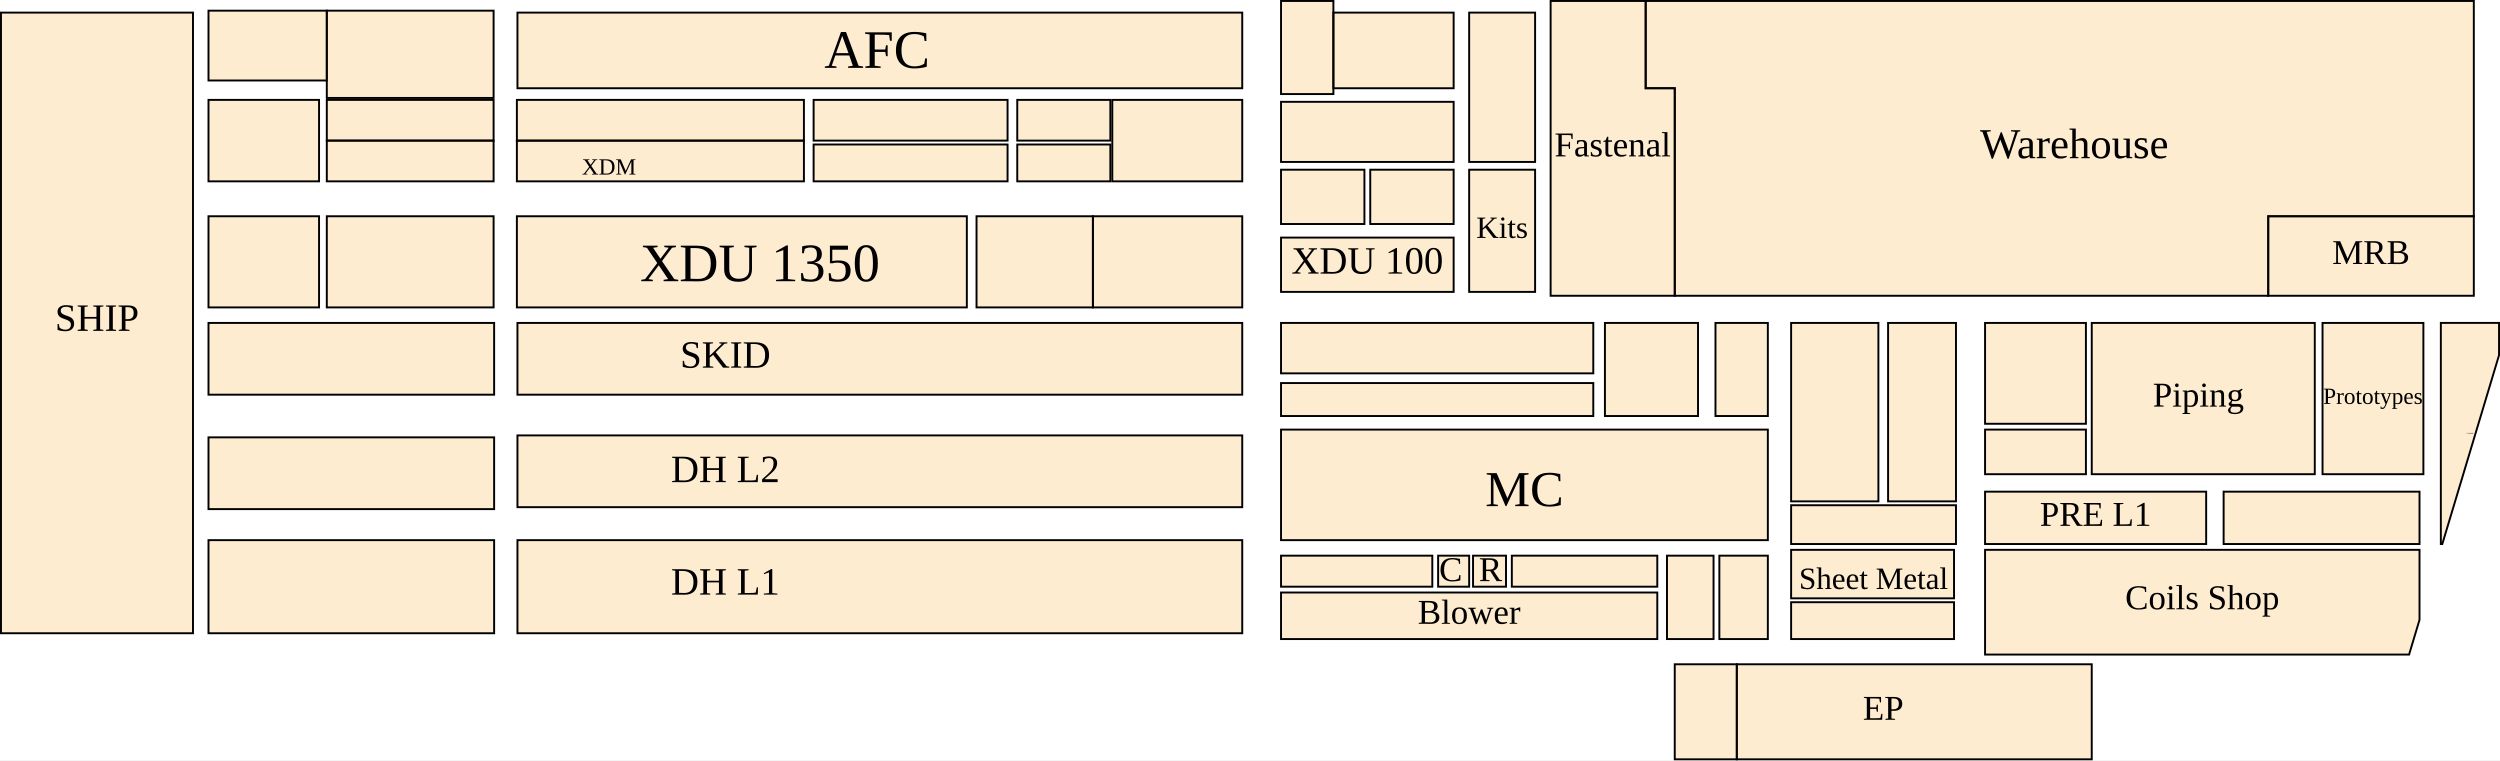
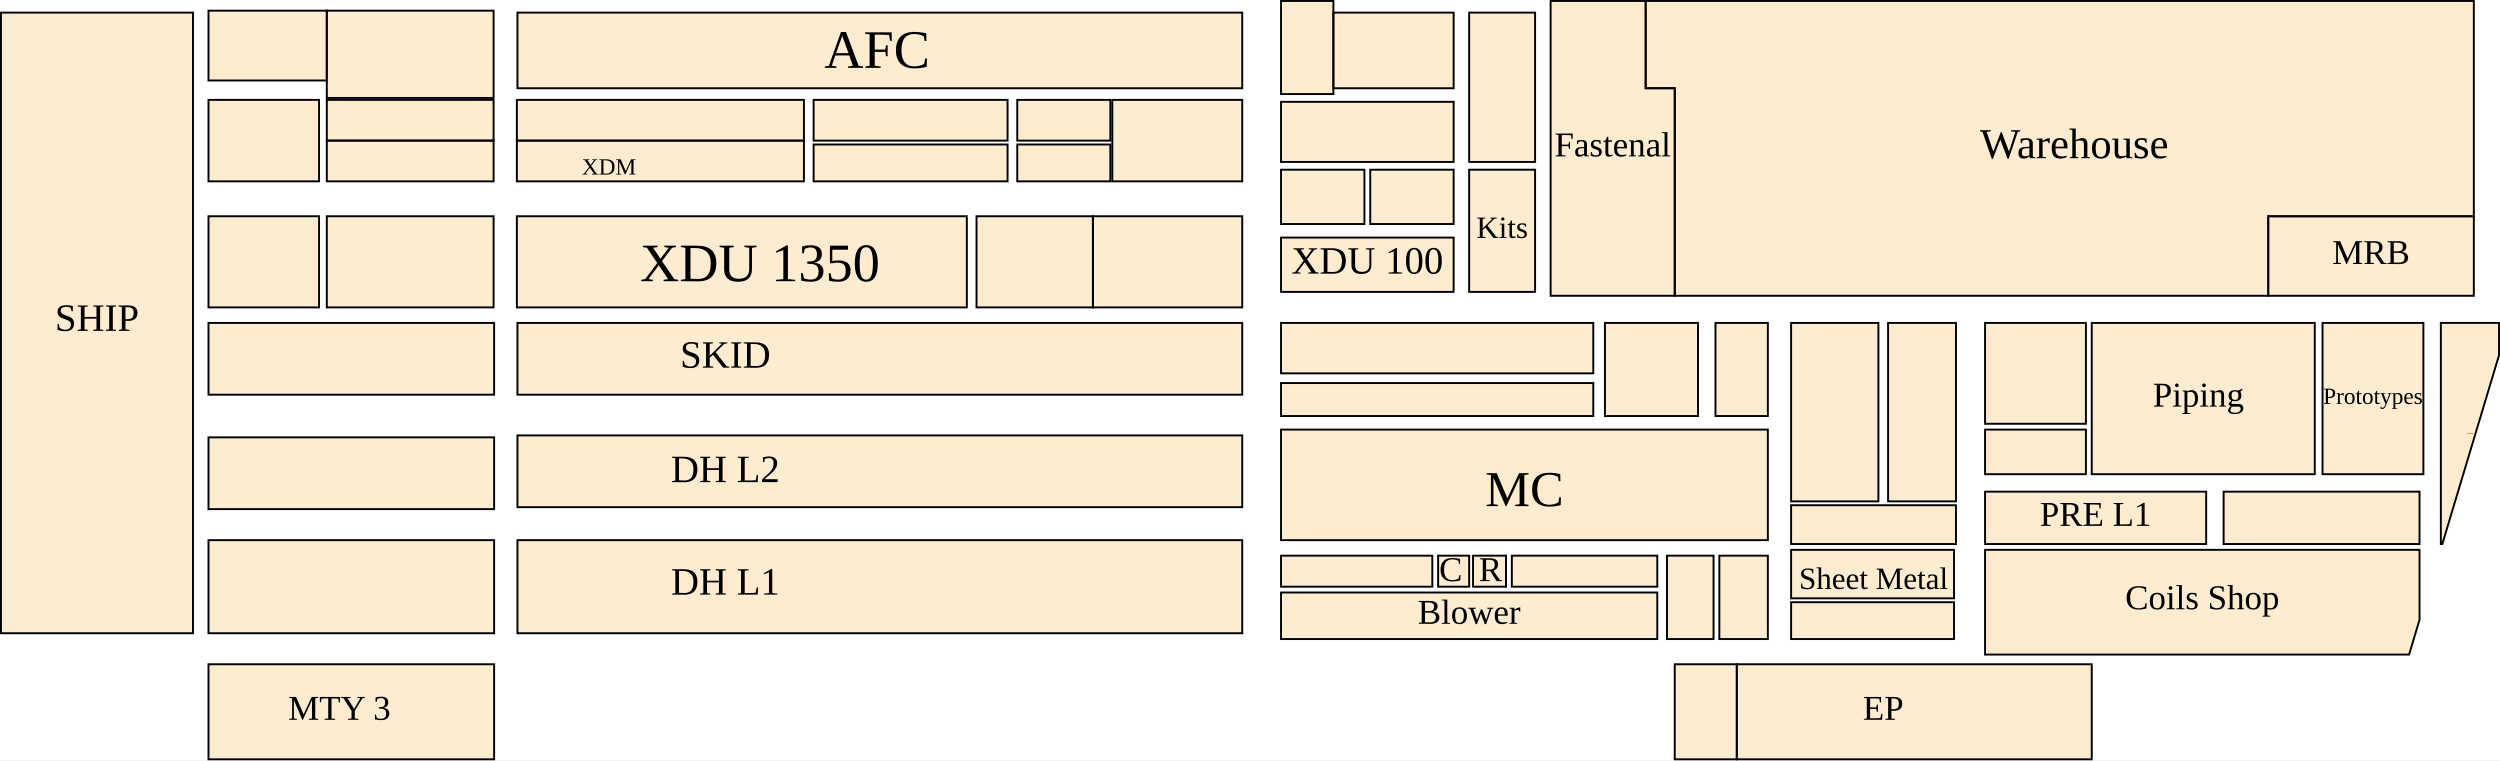
<svg xmlns="http://www.w3.org/2000/svg" viewBox="0 0 1289 392" width="100%" height="auto">
  <style>
  .bg { fill:#FFFFFF; }
  .stroke { fill:rgba(252,152,1,0.185); stroke:black; }
  .area { cursor:pointer; }
  .area:hover .stroke { stroke-width:2.5; }
  .area.dimmed .stroke { opacity:0.25; }
  .area.active .stroke { opacity:1; stroke:#FC9801; }  
  .area.selected .stroke { stroke-width:3; stroke:#FC9801; opacity:1; }
</style>
  <rect class="bg" x="0" y="0" width="1289" height="392" />
  <a href="?area=SHIP" target="_self">
    <g class="area" data-area="SHIP">
      <rect class="stroke" x="0.5" y="6.5" width="99" height="320" />
      <text x="50" y="166" class="area-label" font-size="20" text-anchor="middle" dominant-baseline="middle">SHIP</text>
    </g>
  </a>
  <a href="?area=AFC" target="_self">
    <g class="area" data-area="AFC">
      <path class="stroke" d="M107.5 5.5H168.5V41.5H107.5V5.5Z" />
      <path class="stroke" d="M266.799 6.5H640.5V45.5H266.799V6.5Z" />
      <path class="stroke" d="M168.5 5.5H254.5V50.5H168.5V5.5Z" />
      <path class="stroke" d="M660.5 0.5H687.5V48.5H660.5V0.5Z" />
      <path class="stroke" d="M687.5 6.5H749.5V45.5H687.5V6.5Z" />
      <path class="stroke" d="M660.5 52.5H749.5V83.5H660.5V52.5Z" />
      <path class="stroke" d="M660.5 87.5H703.5V115.5H660.5V87.5Z" />
      <path class="stroke" d="M706.5 87.5H749.5V115.5H706.5V87.5Z" />
      <path class="stroke" d="M757.5 6.5H791.5V83.5H757.5V6.5Z" />
      <text x="425" y="35" class="area-label" font-size="28">AFC</text>
    </g>
  </a>
  <a href="?area=XDU_1350" target="_self">
    <g class="area" data-area="XDU_1350">
      <rect class="stroke" x="563.5" y="111.5" width="77" height="47" />
      <rect class="stroke" x="107.5" y="111.5" width="57" height="47" />
      <rect class="stroke" x="168.5" y="111.5" width="86" height="47" />
      <rect class="stroke" x="266.5" y="111.5" width="232" height="47" />
      <rect class="stroke" x="503.5" y="111.5" width="60" height="47" />
      <text x="330" y="145" class="area-label" font-size="28">XDU 1350</text>
    </g>
  </a>
  <a href="?area=SKID" target="_self">
    <g class="area" data-area="SKID">
      <path class="stroke" d="M266.799 166.5H640.5V203.5H266.799V166.5Z" />
      <path class="stroke" d="M107.5 166.5H254.776V203.5H107.5V166.5Z" />
      <text x="374" y="185" class="area-label" font-size="20" text-anchor="middle" dominant-baseline="middle">SKID</text>
    </g>
  </a>
  <a href="?area=DH_L1" target="_self">
    <g class="area" data-area="DH_L1">
      <path class="stroke" d="M266.799 278.5H640.5V326.5H266.799V278.5Z" />
      <path class="stroke" d="M107.5 278.5H254.776V326.5H107.5V278.5Z" />
      <text x="374" y="302" class="area-label" font-size="20" text-anchor="middle" dominant-baseline="middle">DH L1</text>
    </g>
  </a>
  <a href="?area=DH_L2" target="_self">
    <g class="area" data-area="DH_L2">
      <path class="stroke" d="M266.799 224.5H640.5V261.5H266.799V224.5Z" />
      <path class="stroke" d="M107.5 225.5H254.776V262.5H107.5V225.5Z" />
      <text x="374" y="244" class="area-label" font-size="20" text-anchor="middle" dominant-baseline="middle">DH L2</text>
    </g>
  </a>
  <a href="?area=XDM" target="_self">
    <g class="area" data-area="XDM">
      <rect class="stroke" x="266.5" y="72.5" width="148" height="21" />
      <rect class="stroke" x="107.5" y="51.5" width="57" height="42" />
      <rect class="stroke" x="168.5" y="51.5" width="86" height="21" />
      <rect class="stroke" x="168.5" y="72.5" width="86" height="21" />
      <rect class="stroke" x="266.5" y="51.5" width="148" height="21" />
      <path class="stroke" d="M419.5 51.5H519.5V72.5H419.5V51.5Z" />
      <path class="stroke" d="M524.5 51.5H572.5V72.5H524.5V51.5Z" />
      <path class="stroke" d="M419.5 74.5H519.5V93.5H419.5V74.5Z" />
      <path class="stroke" d="M524.5 74.5H572.5V93.5H524.5V74.5Z" />
      <rect class="stroke" x="573.5" y="51.5" width="67" height="42" />
      <text x="300" y="90" class="area-label">XDM</text>
    </g>
  </a>
  <a href="?area=XDU_100" target="_self">
    <g class="area" data-area="XDU_100">
      <rect class="stroke" x="660.5" y="122.5" width="89" height="28" />
      <text x="705" y="136.5" class="area-label" font-size="20" text-anchor="middle" dominant-baseline="middle">XDU 100</text>
    </g>
  </a>
  <a href="?area=Kits" target="_self">
    <g class="area" data-area="Kits">
      <rect class="stroke" x="757.5" y="87.5" width="34" height="63" />
      <text x="774.5" y="119" class="area-label" font-size="16" text-anchor="middle" dominant-baseline="middle">Kits</text>
    </g>
  </a>
  <a href="?area=MRB" target="_self">
    <g class="area" data-area="MRB">
      <rect class="stroke" x="1169.5" y="111.5" width="106" height="41" />
      <text x="1222.5" y="132" class="area-label" font-size="18" text-anchor="middle" dominant-baseline="middle">MRB</text>
    </g>
  </a>
  <a href="?area=MC" target="_self">
    <g class="area" data-area="MC">
      <rect class="stroke" x="660.5" y="166.5" width="161" height="26" />
      <rect class="stroke" x="660.5" y="221.5" width="251" height="57" />
      <path class="stroke" d="M660.5 197.5H821.5V214.5H660.5V197.5Z" />
      <path class="stroke" d="M827.5 166.5H875.5V214.5H827.5V166.5Z" />
      <path class="stroke" d="M884.5 166.5H911.5V214.5H884.5V166.5Z" />
      <text x="786" y="255" class="area-label" font-size="26" text-anchor="middle" dominant-baseline="middle">MC</text>
    </g>
  </a>
  <a href="?area=CR" target="_self">
    <g class="area" data-area="CR">
      <path class="stroke" d="M779.5 286.5H854.5V302.5H779.5V286.5Z" />
      <path class="stroke" d="M759.5 286.5H776.5V302.5H759.5V286.5Z" />
      <path class="stroke" d="M660.5 286.5H738.5V302.5H660.5V286.5Z" />
      <path class="stroke" d="M741.5 286.5H757.5V302.5H741.5V286.5Z" />
      <text x="748" y="295.5" class="area-label" font-size="18" text-anchor="middle" dominant-baseline="middle">C</text>
      <text x="768.5" y="295.5" class="area-label" font-size="18" text-anchor="middle" dominant-baseline="middle">R</text>
    </g>
  </a>
  <a href="?area=Blower" target="_self">
    <g class="area" data-area="Blower">
      <rect class="stroke" x="660.5" y="305.5" width="194" height="24" />
      <path class="stroke" d="M859.5 286.5H883.5V329.5H859.5V286.5Z" />
      <path class="stroke" d="M886.5 286.5H911.5V329.5H886.5V286.5Z" />
      <text x="757.5" y="317.5" class="area-label" font-size="18" text-anchor="middle" dominant-baseline="middle">Blower</text>
    </g>
  </a>
  <a href="?area=Sheet_Metal" target="_self">
    <g class="area" data-area="Sheet_Metal">
      <path class="stroke" d="M923.5 166.5H968.5V258.5H923.5V166.5Z" />
      <path class="stroke" d="M973.5 166.5H1008.5V258.5H973.5V166.5Z" />
      <path class="stroke" d="M923.5 260.5H1008.5V280.5H923.5V260.5Z" />
      <path class="stroke" d="M923.5 283.5H1007.5V308.5H923.5V283.5Z" />
      <path class="stroke" d="M923.5 310.5H1007.5V329.5H923.5V310.5Z" />
      <text x="966" y="300" class="area-label" font-size="16" text-anchor="middle" dominant-baseline="middle">Sheet Metal</text>
    </g>
  </a>
  <a href="?area=EP" target="_self">
    <g class="area" data-area="EP">
      <path class="stroke" d="M863.5 342.5H895.5V391.5H863.5V342.5Z" />
      <path class="stroke" d="M895.5 342.5H1078.5V391.5H895.5V342.5Z" />
      <text x="971" y="367" class="area-label" font-size="18" text-anchor="middle" dominant-baseline="middle">EP</text>
    </g>
  </a>
+   <a href="?area=MTY3" target="_self">
+     <g class="area" data-area="MTY3">
+       <path class="stroke" d="M107.5 342.5H254.776V391.5H107.5V342.5Z" />
+       <text x="175" y="367" class="area-label" font-size="18" text-anchor="middle" dominant-baseline="middle">MTY 3</text>
+     </g>
+   </a>
  <a href="?area=Piping" target="_self">
    <g class="area" data-area="Piping">
      <rect class="stroke" x="1078.5" y="166.5" width="115" height="78" />
      <path class="stroke" d="M1023.5 166.5H1075.5V218.5H1023.5V166.5Z" />
      <path class="stroke" d="M1023.5 221.5H1075.5V244.5H1023.5V221.5Z" />
      <text x="1133.5" y="205.5" class="area-label" font-size="18" text-anchor="middle" dominant-baseline="middle">Piping</text>
    </g>
  </a>
  <a href="?area=PRE_L1" target="_self">
    <g class="area" data-area="PRE_L1">
      <rect class="stroke" x="1023.5" y="253.5" width="114" height="27" />
      <text x="1080.5" y="267" class="area-label" font-size="18" text-anchor="middle" dominant-baseline="middle">PRE L1</text>
    </g>
  </a>
  <a href="?area=Prototypes" target="_self">
    <g class="area" data-area="Prototypes">
      <rect class="stroke" x="1197.5" y="166.5" width="52" height="78" />
      <text x="1223.5" y="205.5" class="area-label" font-size="12" text-anchor="middle" dominant-baseline="middle">Prototypes</text>
    </g>
  </a>
  <a href="?area=Coils_Shop" target="_self">
    <g class="area" data-area="Coils_Shop">
      <path class="stroke" d="M1247.5 319.587L1242.12 337.5H1023.5V283.5H1247.5V319.587Z" />
      <rect class="stroke" x="1146.5" y="253.5" width="101" height="27" />
      <text x="1135.5" y="310" class="area-label" font-size="18" text-anchor="middle" dominant-baseline="middle">Coils Shop</text>
    </g>
  </a>
  <a href="?area=Warehouse" target="_self">
    <g class="area" data-area="Warehouse">
      <path class="stroke" d="M1275.5 0.5V111.5H1169.5V152.5H863.5V45.5H848.5V0.5H1275.5Z" />
      <text x="1069.5" y="76.5" class="area-label" font-size="22" text-anchor="middle" dominant-baseline="middle">Warehouse</text>
    </g>
  </a>
  <a href="?area=Fastenal" target="_self">
    <g class="area" data-area="Fastenal">
      <path class="stroke" d="M848.5 0.5V45.5H863.5V152.5H799.5V0.5H848.5Z" />
      <text x="831.5" y="76.5" class="area-label" font-size="18" text-anchor="middle" dominant-baseline="middle">Fastenal</text>
    </g>
  </a>
  <a href="?area=Cuchilla" target="_self">
    <g class="area" data-area="Cuchilla">
      <path class="stroke" d="M1288.5 183.14L1259.25 280.5H1258.5V166.5H1288.5V183.14Z" />
      <text x="1273.5" y="223.5" class="area-label" font-size="1" text-anchor="middle" dominant-baseline="middle">Cuchilla</text>
    </g>
  </a>
</svg>
